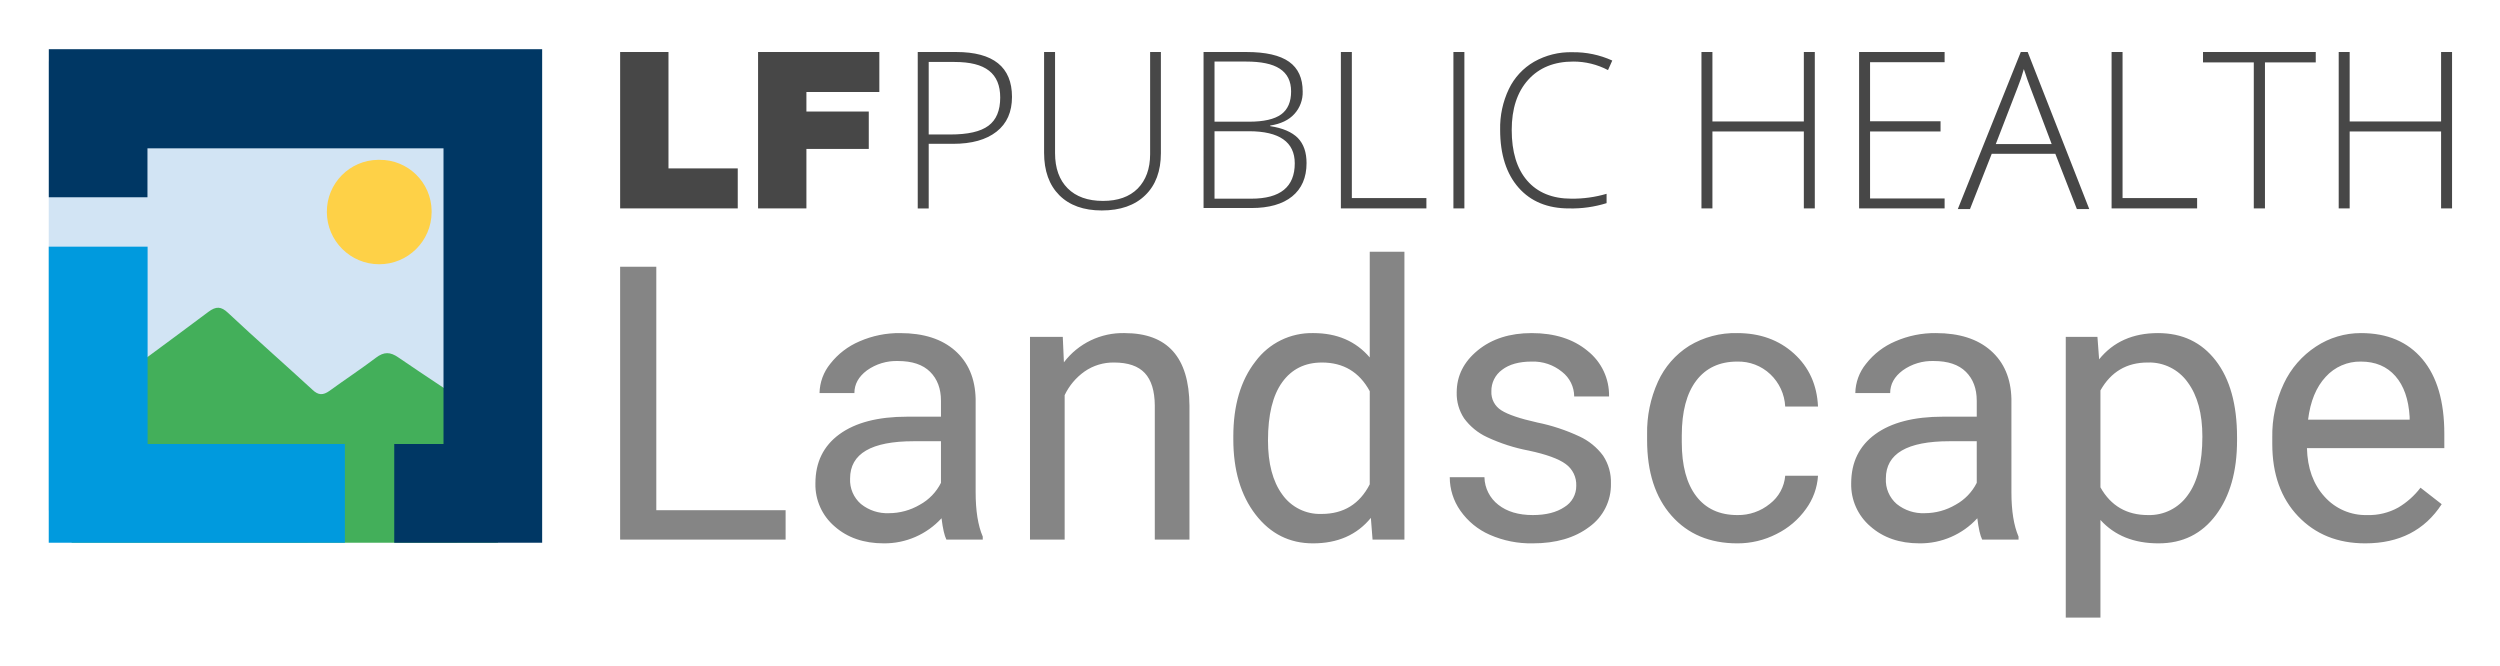
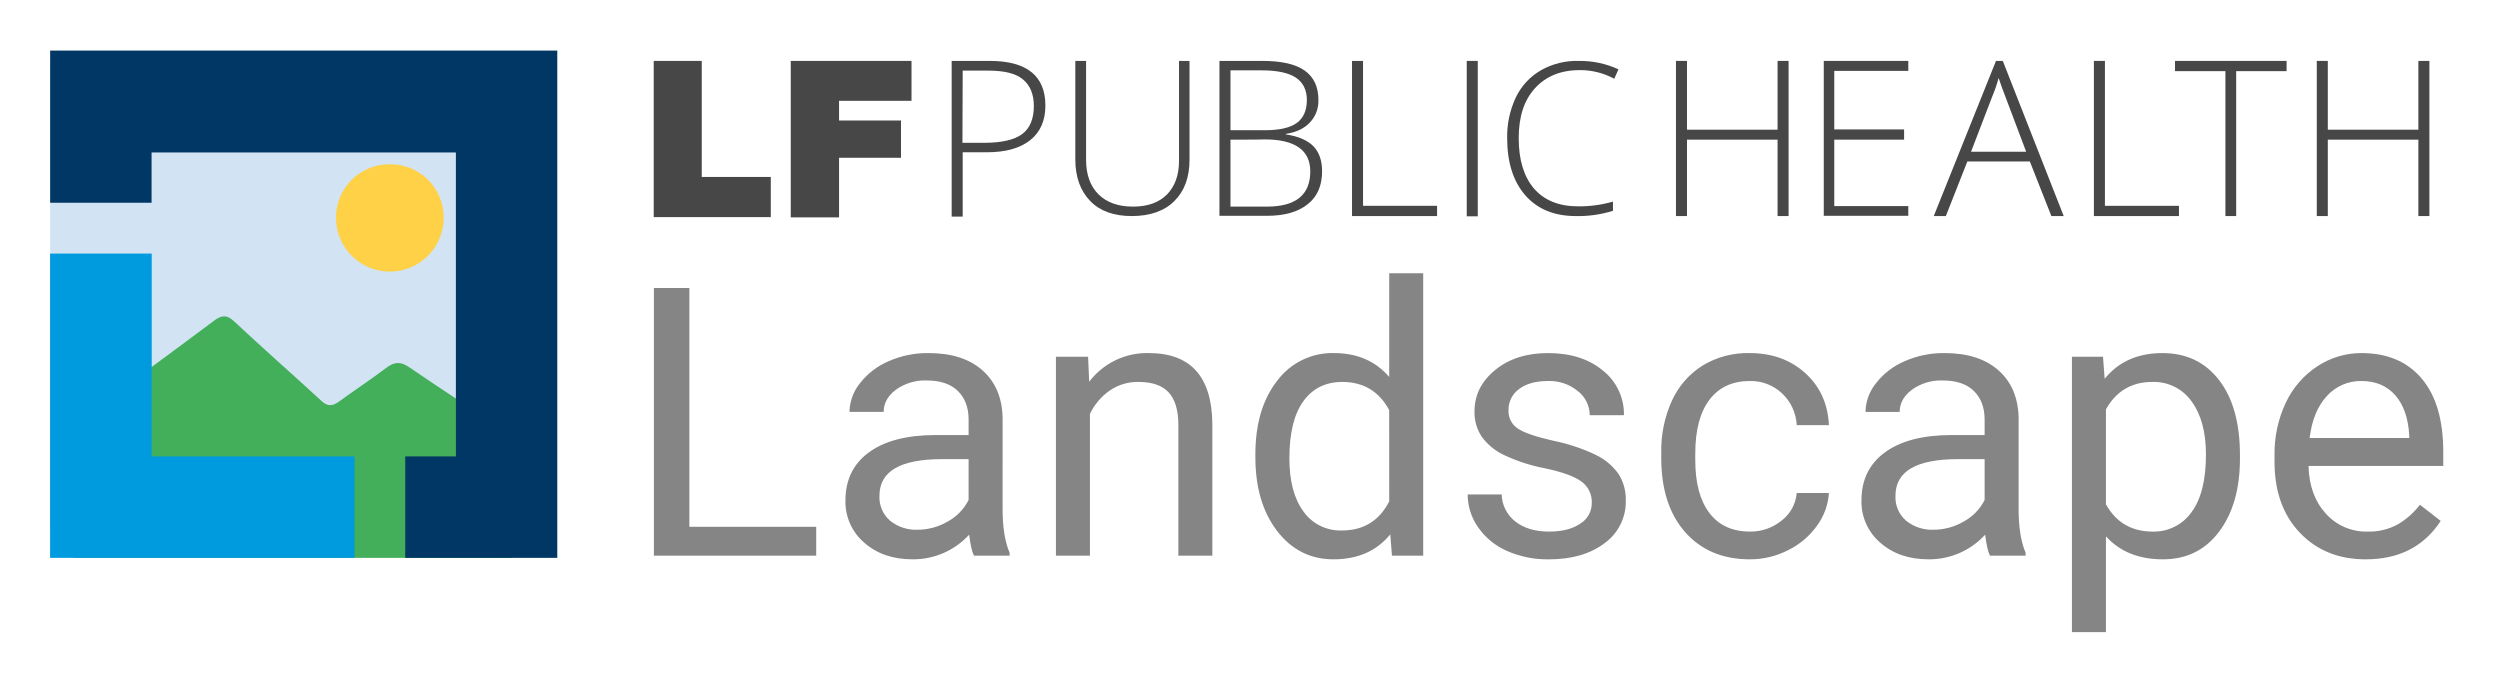
- <svg xmlns="http://www.w3.org/2000/svg" role="img" viewBox="-12.62 12.88 968.24 257.74">
+ <svg xmlns="http://www.w3.org/2000/svg" id="Layer_1" data-name="Layer 1" viewBox="0 0 941.952 257.74">
  <defs>
+     <style>.cls-1{fill:none;}.cls-2{fill:#fc0;}.cls-3{fill:#d2e4f4;}.cls-4{fill:#fed147;}.cls-5{clip-path:url(#clip-path);}.cls-6{fill:#43af5a;}.cls-7{fill:#666;opacity:0.8;isolation:isolate;}.cls-8{fill:#009ade;}.cls-9{fill:#003764;}.cls-10{fill:#474747;}</style>
    <clipPath id="clip-path">
-       <path d="M15.124 116.319h165.108v130.182H15.124z" class="cls-1" />
+       <rect class="cls-1" x="27.744" y="103.439" width="165.108" height="130.182" />
    </clipPath>
-     <style>.cls-1{fill:none}</style>
  </defs>
-   <path d="M742.366 80.211a8.48 8.48 0 0 0 2.715-6.656 9.03 9.03 0 0 0-2.507-6.826q-2.508-2.412-7.486-2.489h-10.068v18.403h9.804q4.826 0 7.542-2.432zm-12.083 128.324a11.505 11.505 0 0 0 3.962 9.293 15.225 15.225 0 0 0 10.182 3.349 22.22 22.22 0 0 0 11.275-3.076 18.612 18.612 0 0 0 7.721-7.994v-15.17h-9.908q-23.234 0-23.232 13.598zm-205.609-42.297q-9.295 0-14.487 7.175-5.194 7.175-5.193 21.25 0 12.575 5.193 19.68a16.784 16.784 0 0 0 14.35 7.107q12.024 0 17.56-10.797v-33.96q-5.672-10.454-17.424-10.455zm14.134-85.235q2.678-2.395 2.678-6.92a9.499 9.499 0 0 0-2.715-7.109 10.472 10.472 0 0 0-7.467-2.734h-11.727v19.157h11.463q5.09 0 7.768-2.394zm137.415 9.974h15.914l-7.957-22.777-7.957 22.777zm227.279 74.919a16.864 16.864 0 0 0-12.846 5.57q-5.193 5.569-6.423 15.613h37.035v-.956q-.548-9.636-5.193-14.93-4.647-5.295-12.573-5.297zm-515.043-101.656h-6.675v39.52h6.222q7.504 0 11.52-4.686 4.017-4.686 4.092-13.455v-3.048q0-8.92-3.884-13.625-3.885-4.706-11.275-4.706zm-35.845 144.295a11.505 11.505 0 0 0 3.964 9.293 15.224 15.224 0 0 0 10.181 3.349 22.22 22.22 0 0 0 11.275-3.076 18.605 18.605 0 0 0 7.721-7.994v-15.17h-9.907q-23.234 0-23.233 13.598zm473.127-42.297q-11.479 0-17.22 10.182v35.327q5.671 10.113 17.356 10.113a17.087 17.087 0 0 0 14.452-7.209q5.365-7.208 5.365-21.422-0-12.505-5.33-19.748a17.17 17.17 0 0 0-14.623-7.243z" class="cls-1" />
-   <path fill="#fc0" d="M153.901 112.463a25.271 25.271 0 1 0-.25.001q.125 0.0.25-.001z" />
-   <path fill="#d2e4f4" d="M6.257 36.61h174.947v173.975H6.257z" />
+   <path class="cls-2" d="M166.521,99.583a25.272,25.272,0,1,0-.25.001Q166.396,99.584,166.521,99.583Z" />
+   <path class="cls-3" d="M18.877,23.73H193.825v173.975H18.877Z" />
  <g id="gPSyY2">
-     <path fill="#fed147" d="M134.307 74.783a20.017 20.017 0 0 1 20.239 19.792q.003.273-.001.545a20.288 20.288 0 0 1-40.575-.1 20.078 20.078 0 0 1 19.916-20.238q.211-.002.422.001z" />
-     <g clip-path="url(#clip-path)">
-       <path fill="#43af5a" d="M1.813 136.017V61.904c0-9.375 4.116-13.125 14.408-13.125H179.255c9.75 0 13.758 3.553 13.866 12.434q.163 74.459 0 148.918c0 8.98-4.441 12.928-14.408 12.928-54.381.099-108.653 0-163.034 0-9.316 0-13.866-4.244-13.866-12.632zm95.762-75.002c-25.674 0-51.348.099-76.913-.099-3.9 0-5.633.789-5.633 4.737.108 33.652.108 67.205.108 100.857 0 1.48-.758 3.454 1.3 4.145 1.733.691 2.817-.987 4.008-1.776 15.924-11.744 31.848-23.389 47.664-35.231 2.925-2.171 4.875-2.171 7.583.395 10.724 10.066 21.882 19.836 32.715 29.803 2.275 2.171 4.116 2.171 6.608.395 5.958-4.342 12.133-8.388 17.982-12.829 3.142-2.368 5.525-2.27 8.666-.099 10.833 7.401 21.774 14.606 32.823 21.81 1.3.888 2.6 2.665 4.441 1.875s1.192-2.763 1.192-4.342q0-52.402.108-104.706c0-4.046-1.3-5.132-5.633-5.132-25.674.197-51.348.197-77.021.197z" />
+     <path class="cls-4" d="M146.927,61.903a20.017,20.017,0,0,1,20.239,19.792v0q.003.273-.001.546a20.288,20.288,0,0,1-40.575-.1,20.078,20.078,0,0,1,19.916-20.238q.211-.002.422.001Z" />
+     <g class="cls-5">
+       <path class="cls-6" d="M14.433,123.137V49.024c0-9.375,4.116-13.125,14.408-13.125H191.875c9.75,0,13.758,3.553,13.866,12.434q.163,74.459,0,148.918c0,8.98-4.441,12.928-14.408,12.928-54.381.099-108.653,0-163.034,0-9.316,0-13.866-4.244-13.866-12.632Zm95.762-75.002c-25.674,0-51.348.099-76.913-.099-3.9,0-5.633.789-5.633,4.737.108,33.652.108,67.205.108,100.857,0,1.48-.758,3.454,1.3,4.145,1.733.691,2.817-.987,4.008-1.776,15.924-11.744,31.848-23.389,47.664-35.231,2.925-2.171,4.875-2.171,7.583.395,10.724,10.066,21.882,19.836,32.715,29.803,2.275,2.171,4.116,2.171,6.608.395,5.958-4.342,12.133-8.388,17.982-12.829,3.142-2.368,5.525-2.27,8.666-.099,10.833,7.401,21.774,14.606,32.823,21.81,1.3.888,2.6,2.665,4.441,1.875s1.192-2.763,1.192-4.342q0-52.402.108-104.706c0-4.046-1.3-5.132-5.633-5.132-25.674.197-51.348.197-77.021.197Z" />
    </g>
  </g>
-   <path fill="#474747" d="M227.555 33.023h18.725v45.081h26.828v15.5h-45.553V33.023zm53.5 0h46.89v15.5h-28.244v7.552h24.153v14.477h-24.153v23.052h-18.725V33.023h.079zm98.265 17.388c0 5.822-1.967 10.306-5.979 13.454s-9.598 4.721-16.915 4.721h-9.362v25.019H342.815V33.023h14.87c14.398 0 21.636 5.822 21.636 17.387zm-32.257 14.555h8.34c6.845 0 11.723-1.101 14.791-3.383s4.563-5.901 4.563-10.936c0-4.642-1.416-8.104-4.327-10.385s-7.317-3.383-13.375-3.383h-9.992v28.087zm89.926-31.942v39.18c0 6.923-2.046 12.431-6.058 16.286-4.012 3.934-9.677 5.901-16.837 5.901-7.002 0-12.509-1.967-16.443-5.901s-5.901-9.441-5.901-16.443v-39.023h4.248v39.18c0 5.822 1.652 10.385 4.878 13.611s7.789 4.878 13.69 4.878c5.743 0 10.228-1.574 13.454-4.799 3.147-3.226 4.799-7.632 4.799-13.296V33.023zm16.522 0h16.601q11.211 0 16.522 3.776c3.54 2.518 5.271 6.373 5.271 11.487a12.336 12.336 0 0 1-3.226 8.733c-2.124 2.36-5.271 3.855-9.362 4.484v.236c4.799.708 8.418 2.282 10.7 4.563 2.282 2.36 3.383 5.586 3.383 9.756 0 5.586-1.888 9.913-5.586 12.903s-8.969 4.484-15.735 4.484h-18.567zm4.248 26.986h13.375c5.665 0 9.834-.944 12.431-2.832s3.855-4.878 3.855-8.89-1.495-6.923-4.406-8.812-7.238-2.754-13.06-2.754h-12.195zm0 3.698v26.12h14.24c11.251 0 16.837-4.563 16.837-13.69 0-8.261-5.979-12.431-17.781-12.431zM506.696 93.604V33.023h4.248V89.591h28.874v4.012zm43.586 0V33.023h4.248v60.58zm46.419-56.882q-11.093 0-17.466 7.081c-4.248 4.721-6.373 11.172-6.373 19.433 0 8.418 1.967 14.948 5.979 19.59s9.756 7.002 17.151 7.002a46.655 46.655 0 0 0 13.611-1.888V91.558a45.335 45.335 0 0 1-14.555 2.046c-8.261 0-14.791-2.675-19.511-8.025s-7.159-12.824-7.159-22.422a34.907 34.907 0 0 1 3.383-15.814 24.365 24.365 0 0 1 9.756-10.543 28.585 28.585 0 0 1 14.87-3.698 36.041 36.041 0 0 1 15.42 3.226l-1.652 3.698a28.83 28.83 0 0 0-13.454-3.304zm93.545 56.882h-4.248v-29.818h-35.404v29.818h-4.248V33.023h4.248v26.907h35.404v-26.907h4.248zm50.274 0h-33.122V33.023h33.122v3.934h-28.874v22.895H738.946v3.934h-27.3v25.963h28.874zm42.878-21.164h-24.625l-8.418 21.4h-4.721l24.389-60.816h2.675l23.839 60.816h-4.799zm-23.052-3.776h21.636l-8.261-21.872c-.708-1.731-1.495-4.091-2.518-7.159a64.821 64.821 0 0 1-2.439 7.238zm44.845 24.94V33.023h4.248V89.591h28.874v4.012zm59.321 0h-4.248V37.036h-19.669v-4.012h43.665v4.012h-19.669v56.568zm72.539 0h-4.248v-29.818h-35.404v29.818h-4.248V33.023h4.248v26.907h35.404v-26.907h4.248z" />
-   <path fill="#666" d="M241.563 116.193H227.555v105.677h64.089v-11.394h-50.081v-94.283zm123.678 51.17q-.291-11.903-7.984-18.69-7.693-6.785-21.265-6.786a38.095 38.095 0 0 0-15.715 3.193 28.494 28.494 0 0 0-11.323 8.674 18.528 18.528 0 0 0-4.173 11.359h13.5q0-5.152 4.864-8.782a19.579 19.579 0 0 1 12.047-3.629q8.202 0 12.412 4.174 4.208 4.174 4.209 11.212v6.17h-13.065q-16.912 0-26.237 6.786-9.327 6.787-9.326 19.052a21.248 21.248 0 0 0 7.438 16.657q7.44 6.569 19.052 6.567a29.955 29.955 0 0 0 22.355-9.725q.726 5.954 1.888 8.274h14.08v-1.162q-2.758-6.385-2.757-17.201zM351.813 199.878a19.762 19.762 0 0 1-8.2 8.491 23.602 23.602 0 0 1-11.977 3.267 16.171 16.171 0 0 1-10.814-3.558 12.22 12.22 0 0 1-4.209-9.87q0-14.443 24.678-14.444h10.523zm71.129-57.992a28.615 28.615 0 0 0-23.517 11.323l-.435-9.871h-12.699v78.532h13.426v-55.958a23.655 23.655 0 0 1 7.694-9.145 19.381 19.381 0 0 1 11.467-3.484q8.057 0 11.868 4.065 3.81 4.066 3.883 12.556v51.967h13.426v-51.894q-.217-28.089-25.112-28.089zm94.935 9.435q-8.057-9.435-21.846-9.435a27.081 27.081 0 0 0-22.428 10.996q-8.565 10.996-8.564 29.069v1.015q0 18.003 8.602 29.178 8.601 11.177 22.245 11.176 14.371 0 22.427-9.871l.653 8.42h12.339V110.386H517.877zm0 49.137q-5.878 11.471-18.652 11.468a17.828 17.828 0 0 1-15.242-7.548q-5.517-7.548-5.516-20.904 0-14.951 5.516-22.572 5.514-7.621 15.387-7.621 12.482 0 18.508 11.105zm81.146-18.58a72.473 72.473 0 0 0-16.294-5.371q-10.055-2.248-13.9-4.717a8.143 8.143 0 0 1-3.846-7.331 10.052 10.052 0 0 1 4.136-8.347q4.137-3.193 11.468-3.194a17.545 17.545 0 0 1 11.794 3.993 12.122 12.122 0 0 1 4.681 9.508h13.5a21.902 21.902 0 0 0-8.31-17.637q-8.313-6.895-21.665-6.896-12.703 0-20.867 6.678-8.166 6.678-8.166 16.331a17.357 17.357 0 0 0 2.868 10.016 23.021 23.021 0 0 0 8.854 7.257 67.622 67.622 0 0 0 16.186 5.226q10.196 2.177 14.298 5.19a9.889 9.889 0 0 1 4.1 8.455 9.479 9.479 0 0 1-4.608 8.238q-4.61 3.086-12.23 3.085-8.274 0-13.319-3.956a13.897 13.897 0 0 1-5.407-10.706h-13.429a22.474 22.474 0 0 0 4.101 12.955 27.135 27.135 0 0 0 11.359 9.326 39.556 39.556 0 0 0 16.693 3.339q13.426 0 21.847-6.351a20.097 20.097 0 0 0 8.419-16.875 18.478 18.478 0 0 0-3.011-10.706 23.773 23.773 0 0 0-9.255-7.512zm45.325-21.593q5.623-7.366 15.859-7.367a17.951 17.951 0 0 1 12.81 4.9 18.51 18.51 0 0 1 5.77 12.52H691.489q-.582-12.628-9.326-20.539-8.747-7.911-21.955-7.912a34.327 34.327 0 0 0-18.617 4.936 32.057 32.057 0 0 0-12.084 13.862 47.276 47.276 0 0 0-4.211 20.396v2.25q0 18.581 9.473 29.287 9.47 10.707 25.512 10.705a32.997 32.997 0 0 0 15.134-3.628 30.605 30.605 0 0 0 11.43-9.725 24.36 24.36 0 0 0 4.645-12.846h-12.702a15.324 15.324 0 0 1-5.95 10.886 19.342 19.342 0 0 1-12.557 4.355q-10.381 0-15.968-7.33-5.59-7.33-5.588-20.904v-2.541q0-13.935 5.624-21.302zm122.045 7.077q-.291-11.903-7.984-18.69-7.693-6.785-21.265-6.786a38.095 38.095 0 0 0-15.714 3.193 28.485 28.485 0 0 0-11.323 8.674 18.529 18.529 0 0 0-4.174 11.359h13.5q0-5.152 4.864-8.782a19.58 19.58 0 0 1 12.048-3.629q8.201 0 12.411 4.174t4.211 11.212v6.17h-13.065q-16.912 0-26.238 6.786-9.326 6.787-9.326 19.052a21.248 21.248 0 0 0 7.44 16.657q7.439 6.569 19.051 6.567a29.957 29.957 0 0 0 22.356-9.725q.723 5.954 1.887 8.274h14.08v-1.162q-2.76-6.385-2.758-17.201zm-13.426 32.516a19.769 19.769 0 0 1-8.202 8.491 23.601 23.601 0 0 1-11.976 3.267 16.172 16.172 0 0 1-10.815-3.558 12.22 12.22 0 0 1-4.208-9.87q0-14.443 24.677-14.444H752.966zm70.184-57.992q-14.588 0-22.79 10.162l-.653-8.71h-12.266v108.725h13.428v-37.814q8.2 9.073 22.499 9.071 14.007 0 22.21-10.959 8.2-10.959 8.201-28.887v-1.233q-0-19.015-8.238-29.687-8.238-10.669-22.391-10.669zm11.503 62.819a18.15 18.15 0 0 1-15.351 7.658q-12.409 0-18.434-10.743v-37.525q6.097-10.814 18.29-10.815a18.238 18.238 0 0 1 15.532 7.693q5.662 7.694 5.661 20.976 0 15.098-5.699 22.754zm67.101-62.819a31.384 31.384 0 0 0-17.383 5.19 34.808 34.808 0 0 0-12.484 14.371 47.129 47.129 0 0 0-4.464 20.867v2.467q0 17.565 10.016 28.052 10.016 10.489 25.984 10.487 19.742 0 29.612-15.168l-8.2-6.387a30.257 30.257 0 0 1-8.638 7.693 23.389 23.389 0 0 1-12.048 2.903 21.331 21.331 0 0 1-16.513-7.149q-6.495-7.148-6.785-18.762h53.202v-5.589q0-18.797-8.493-28.887-8.49-10.089-23.806-10.089zm18.871 33.532h-39.338q1.306-10.67 6.822-16.584a17.913 17.913 0 0 1 13.645-5.916q8.418 0 13.355 5.625 4.935 5.626 5.516 15.858z" opacity=".8" style="isolation:isolate" />
-   <path fill="#009ade" d="M44.545 184.849v-76.426H6.257v114.647h114.694v-38.22z" />
-   <path fill="#003764" d="M197.355 31.937H6.283v57.335h38.208V70.324h114.659v114.525h-19.083v38.22h57.289z" />
+   <path class="cls-7" d="M259.74,108.513H246.372v100.846h61.159V198.485H259.74V108.513Zm118.024,48.831q-.278-11.359-7.619-17.836-7.342-6.475-20.293-6.476a36.354,36.354,0,0,0-14.997,3.047,27.191,27.191,0,0,0-10.805,8.277,17.681,17.681,0,0,0-3.983,10.84h12.883q0-4.916,4.641-8.381a18.684,18.684,0,0,1,11.497-3.464q7.827,0,11.844,3.984,4.016,3.984,4.017,10.7v5.888H352.482q-16.139,0-25.038,6.476-8.901,6.477-8.9,18.181a20.277,20.277,0,0,0,7.098,15.896q7.099,6.268,18.181,6.267a28.585,28.585,0,0,0,21.333-9.281q.692,5.681,1.801,7.896h13.437v-1.109q-2.632-6.093-2.631-16.415Zm-12.814,31.029a18.859,18.859,0,0,1-7.825,8.103,22.523,22.523,0,0,1-11.43,3.118,15.431,15.431,0,0,1-10.32-3.396,11.662,11.662,0,0,1-4.017-9.419q0-13.782,23.55-13.783h10.042Zm67.878-55.341a27.307,27.307,0,0,0-22.442,10.805l-.416-9.42H397.851v74.942h12.812v-53.4a22.574,22.574,0,0,1,7.343-8.727,18.495,18.495,0,0,1,10.943-3.325q7.688,0,11.325,3.879,3.636,3.88,3.706,11.982v49.592h12.812v-49.522q-.207-26.805-23.964-26.805Zm90.595,9.004q-7.688-9.004-20.847-9.004a25.843,25.843,0,0,0-21.403,10.493q-8.174,10.493-8.173,27.74v.969q0,17.18,8.208,27.844,8.207,10.666,21.228,10.665,13.714,0,21.402-9.42l.623,8.035h11.775V102.971H523.423Zm0,46.891Q517.813,199.872,505.623,199.87a17.013,17.013,0,0,1-14.546-7.203q-5.265-7.203-5.264-19.948,0-14.268,5.264-21.541,5.262-7.273,14.683-7.273,11.911,0,17.661,10.597Zm77.436-17.73a69.16,69.16,0,0,0-15.549-5.126q-9.595-2.145-13.264-4.502a7.77,7.77,0,0,1-3.67-6.996,9.593,9.593,0,0,1,3.947-7.965q3.948-3.047,10.944-3.048a16.743,16.743,0,0,1,11.255,3.81,11.568,11.568,0,0,1,4.467,9.073h12.883a20.901,20.901,0,0,0-7.931-16.83q-7.933-6.579-20.675-6.58-12.122,0-19.913,6.373-7.793,6.373-7.793,15.585a16.563,16.563,0,0,0,2.737,9.559,21.969,21.969,0,0,0,8.45,6.925,64.531,64.531,0,0,0,15.446,4.987q9.73,2.078,13.645,4.953a9.437,9.437,0,0,1,3.913,8.069,9.046,9.046,0,0,1-4.397,7.862q-4.399,2.945-11.671,2.944-7.896,0-12.71-3.775a13.262,13.262,0,0,1-5.159-10.216H552.997a21.446,21.446,0,0,0,3.914,12.363,25.894,25.894,0,0,0,10.84,8.9,37.747,37.747,0,0,0,15.93,3.187q12.812,0,20.848-6.06a19.178,19.178,0,0,0,8.034-16.104,17.633,17.633,0,0,0-2.874-10.216,22.686,22.686,0,0,0-8.832-7.168Zm43.254-20.606q5.366-7.03,15.134-7.031a17.131,17.131,0,0,1,12.224,4.676,17.664,17.664,0,0,1,5.506,11.948h12.121q-.555-12.051-8.9-19.601-8.347-7.55-20.952-7.551a32.758,32.758,0,0,0-17.766,4.71,30.591,30.591,0,0,0-11.532,13.228,45.115,45.115,0,0,0-4.018,19.464v2.147q0,17.731,9.04,27.948,9.038,10.217,24.345,10.215a31.489,31.489,0,0,0,14.442-3.463,29.206,29.206,0,0,0,10.908-9.281,23.247,23.247,0,0,0,4.433-12.259h-12.121a14.624,14.624,0,0,1-5.678,10.389,18.458,18.458,0,0,1-11.983,4.156q-9.906,0-15.238-6.995-5.335-6.995-5.333-19.948V170.918q0-13.298,5.367-20.328Zm116.466,6.754q-.278-11.359-7.62-17.836-7.342-6.475-20.293-6.476a36.354,36.354,0,0,0-14.996,3.047,27.182,27.182,0,0,0-10.805,8.277,17.682,17.682,0,0,0-3.984,10.84h12.883q0-4.916,4.641-8.381a18.685,18.685,0,0,1,11.498-3.464q7.826,0,11.843,3.984t4.018,10.7v5.888H735.298q-16.139,0-25.039,6.476-8.9,6.477-8.9,18.181a20.277,20.277,0,0,0,7.099,15.896q7.099,6.268,18.18,6.267a28.587,28.587,0,0,0,21.334-9.281q.69,5.681,1.801,7.896h13.437v-1.109q-2.634-6.093-2.632-16.415Zm-12.812,31.029a18.866,18.866,0,0,1-7.827,8.103,22.522,22.522,0,0,1-11.429,3.118,15.432,15.432,0,0,1-10.321-3.396,11.662,11.662,0,0,1-4.016-9.419q0-13.782,23.549-13.783h10.043Zm66.976-55.341q-13.921,0-21.748,9.697l-.623-8.312h-11.705V238.172h12.814V202.087q7.825,8.658,21.471,8.656,13.367,0,21.195-10.458,7.825-10.458,7.826-27.567V171.542q-0-18.146-7.862-28.33-7.862-10.181-21.367-10.181Zm10.978,59.947a17.32,17.32,0,0,1-14.649,7.308q-11.842,0-17.592-10.252V154.225q5.818-10.32,17.454-10.321a17.404,17.404,0,0,1,14.822,7.342q5.403,7.343,5.403,20.017,0,14.408-5.438,21.714Zm64.034-59.947a29.949,29.949,0,0,0-16.588,4.953,33.217,33.217,0,0,0-11.913,13.714,44.975,44.975,0,0,0-4.26,19.913v2.355q0,16.762,9.559,26.77,9.558,10.01,24.796,10.008,18.839,0,28.258-14.475l-7.825-6.095a28.874,28.874,0,0,1-8.243,7.342,22.32,22.32,0,0,1-11.498,2.77,20.356,20.356,0,0,1-15.758-6.822q-6.198-6.822-6.475-17.905H920.576v-5.334q0-17.938-8.105-27.567-8.102-9.627-22.717-9.627Zm18.008,31.999H870.222q1.247-10.182,6.511-15.826a17.094,17.094,0,0,1,13.021-5.646q8.033,0,12.744,5.368,4.709,5.369,5.264,15.133Z" />
+   <path class="cls-8" d="M57.165,171.969V95.542H18.877v114.647H133.571V171.969Z" />
+   <path class="cls-9" d="M209.975,19.057H18.903V76.392h38.208V57.444H171.769V171.969h-19.083v38.22h57.289Z" />
+   <polygon class="cls-10" points="246.307 22.95 264.408 22.95 264.408 66.669 290.422 66.669 290.422 81.803 246.307 81.803 246.307 22.95" />
+   <polygon class="cls-10" points="298.038 22.95 343.439 22.95 343.439 37.985 316.139 37.985 316.139 45.403 339.483 45.403 339.483 59.449 316.139 59.449 316.139 81.902 297.939 81.902 297.939 22.95 298.038 22.95" />
+   <path class="cls-10" d="M393.884,39.765c0,5.638-1.879,9.99-5.737,13.056s-9.298,4.55-16.321,4.55h-9.1V81.605h-4.154v-58.655h14.342C386.862,22.95,393.884,28.588,393.884,39.765ZM362.628,53.811H370.739c6.627,0,11.375-1.088,14.342-3.264s4.451-5.737,4.451-10.584q0-6.677-4.154-10.089c-2.77-2.275-7.122-3.264-12.958-3.264h-9.693l-.099,27.201Z" />
+   <path class="cls-10" d="M448.187,22.95v37.29c0,6.627-1.978,11.869-5.737,15.529-3.759,3.759-9.199,5.638-16.024,5.638-6.726,0-11.968-1.879-15.628-5.638s-5.638-9.001-5.638-15.628V22.95h4.055v37.29c0,5.539,1.583,9.891,4.649,12.958s7.418,4.649,13.056,4.649c5.44,0,9.693-1.484,12.76-4.55,2.967-3.066,4.55-7.221,4.55-12.661V22.95Z" />
+   <path class="cls-10" d="M459.562,22.95h16.024c7.221,0,12.562,1.187,16.024,3.66s5.143,6.133,5.143,11.078a11.656,11.656,0,0,1-3.165,8.408c-2.077,2.275-5.143,3.759-9.1,4.352v.198q6.973,1.039,10.386,4.451c2.176,2.275,3.264,5.44,3.264,9.397,0,5.44-1.78,9.595-5.44,12.463-3.561,2.868-8.704,4.352-15.232,4.352H459.463V22.95ZM463.618,49.063h12.958c5.44,0,9.496-.89,12.067-2.77,2.473-1.78,3.759-4.748,3.759-8.605s-1.484-6.726-4.253-8.506S481.125,26.511,475.487,26.511H463.618V49.063Zm0,3.561V77.846h13.749c10.88,0,16.321-4.451,16.321-13.254,0-8.012-5.737-12.067-17.211-12.067C476.476,52.624,463.618,52.624,463.618,52.624Z" />
+   <path class="cls-10" d="M509.414,81.407V22.95h4.154V77.55h27.893v3.858Z" />
+   <path class="cls-10" d="M552.639,81.506V22.95h4.154V81.506Z" />
+   <path class="cls-10" d="M595.27,26.412q-10.683,0-16.914,6.825c-4.154,4.55-6.133,10.781-6.133,18.793,0,8.111,1.879,14.441,5.737,18.991,3.858,4.451,9.397,6.726,16.617,6.726A46.486,46.486,0,0,0,607.733,75.967v3.462a43.625,43.625,0,0,1-14.046,1.978c-8.012,0-14.342-2.572-18.892-7.715s-6.924-12.364-6.924-21.662a34.581,34.581,0,0,1,3.264-15.331,23.471,23.471,0,0,1,9.397-10.188,27.343,27.343,0,0,1,14.342-3.561,34.807,34.807,0,0,1,14.936,3.165l-1.583,3.561A27.095,27.095,0,0,0,595.27,26.412Z" />
+   <path class="cls-10" d="M673.905,81.407h-4.154V52.624H635.626v28.784H631.472V22.95h4.154V48.865h34.125V22.95h4.154Z" />
+   <path class="cls-10" d="M719.01,81.308H687.16V22.95h31.85v3.759H691.116V48.766h26.311v3.858H691.116V77.649h27.893Z" />
+   <path class="cls-10" d="M764.806,60.834H741.265L733.154,81.407H728.604l23.442-58.457h2.572l22.948,58.457h-4.649Zm-22.156-3.66h20.772l-7.913-20.969c-.692-1.682-1.484-3.956-2.473-6.825a51.362,51.362,0,0,1-2.374,6.924Z" />
+   <path class="cls-10" d="M788.941,81.506V22.95h4.154V77.55h27.893v3.858H788.941Z" />
+   <path class="cls-10" d="M842.551,81.407h-4.055V26.808H819.504V22.95h42.038V26.808h-18.991V81.407Z" />
+   <path class="cls-10" d="M915.351,81.407h-4.154V52.624H877.072v28.784h-4.154V22.95h4.154V48.865h34.125V22.95h4.154V81.407Z" />
</svg>
